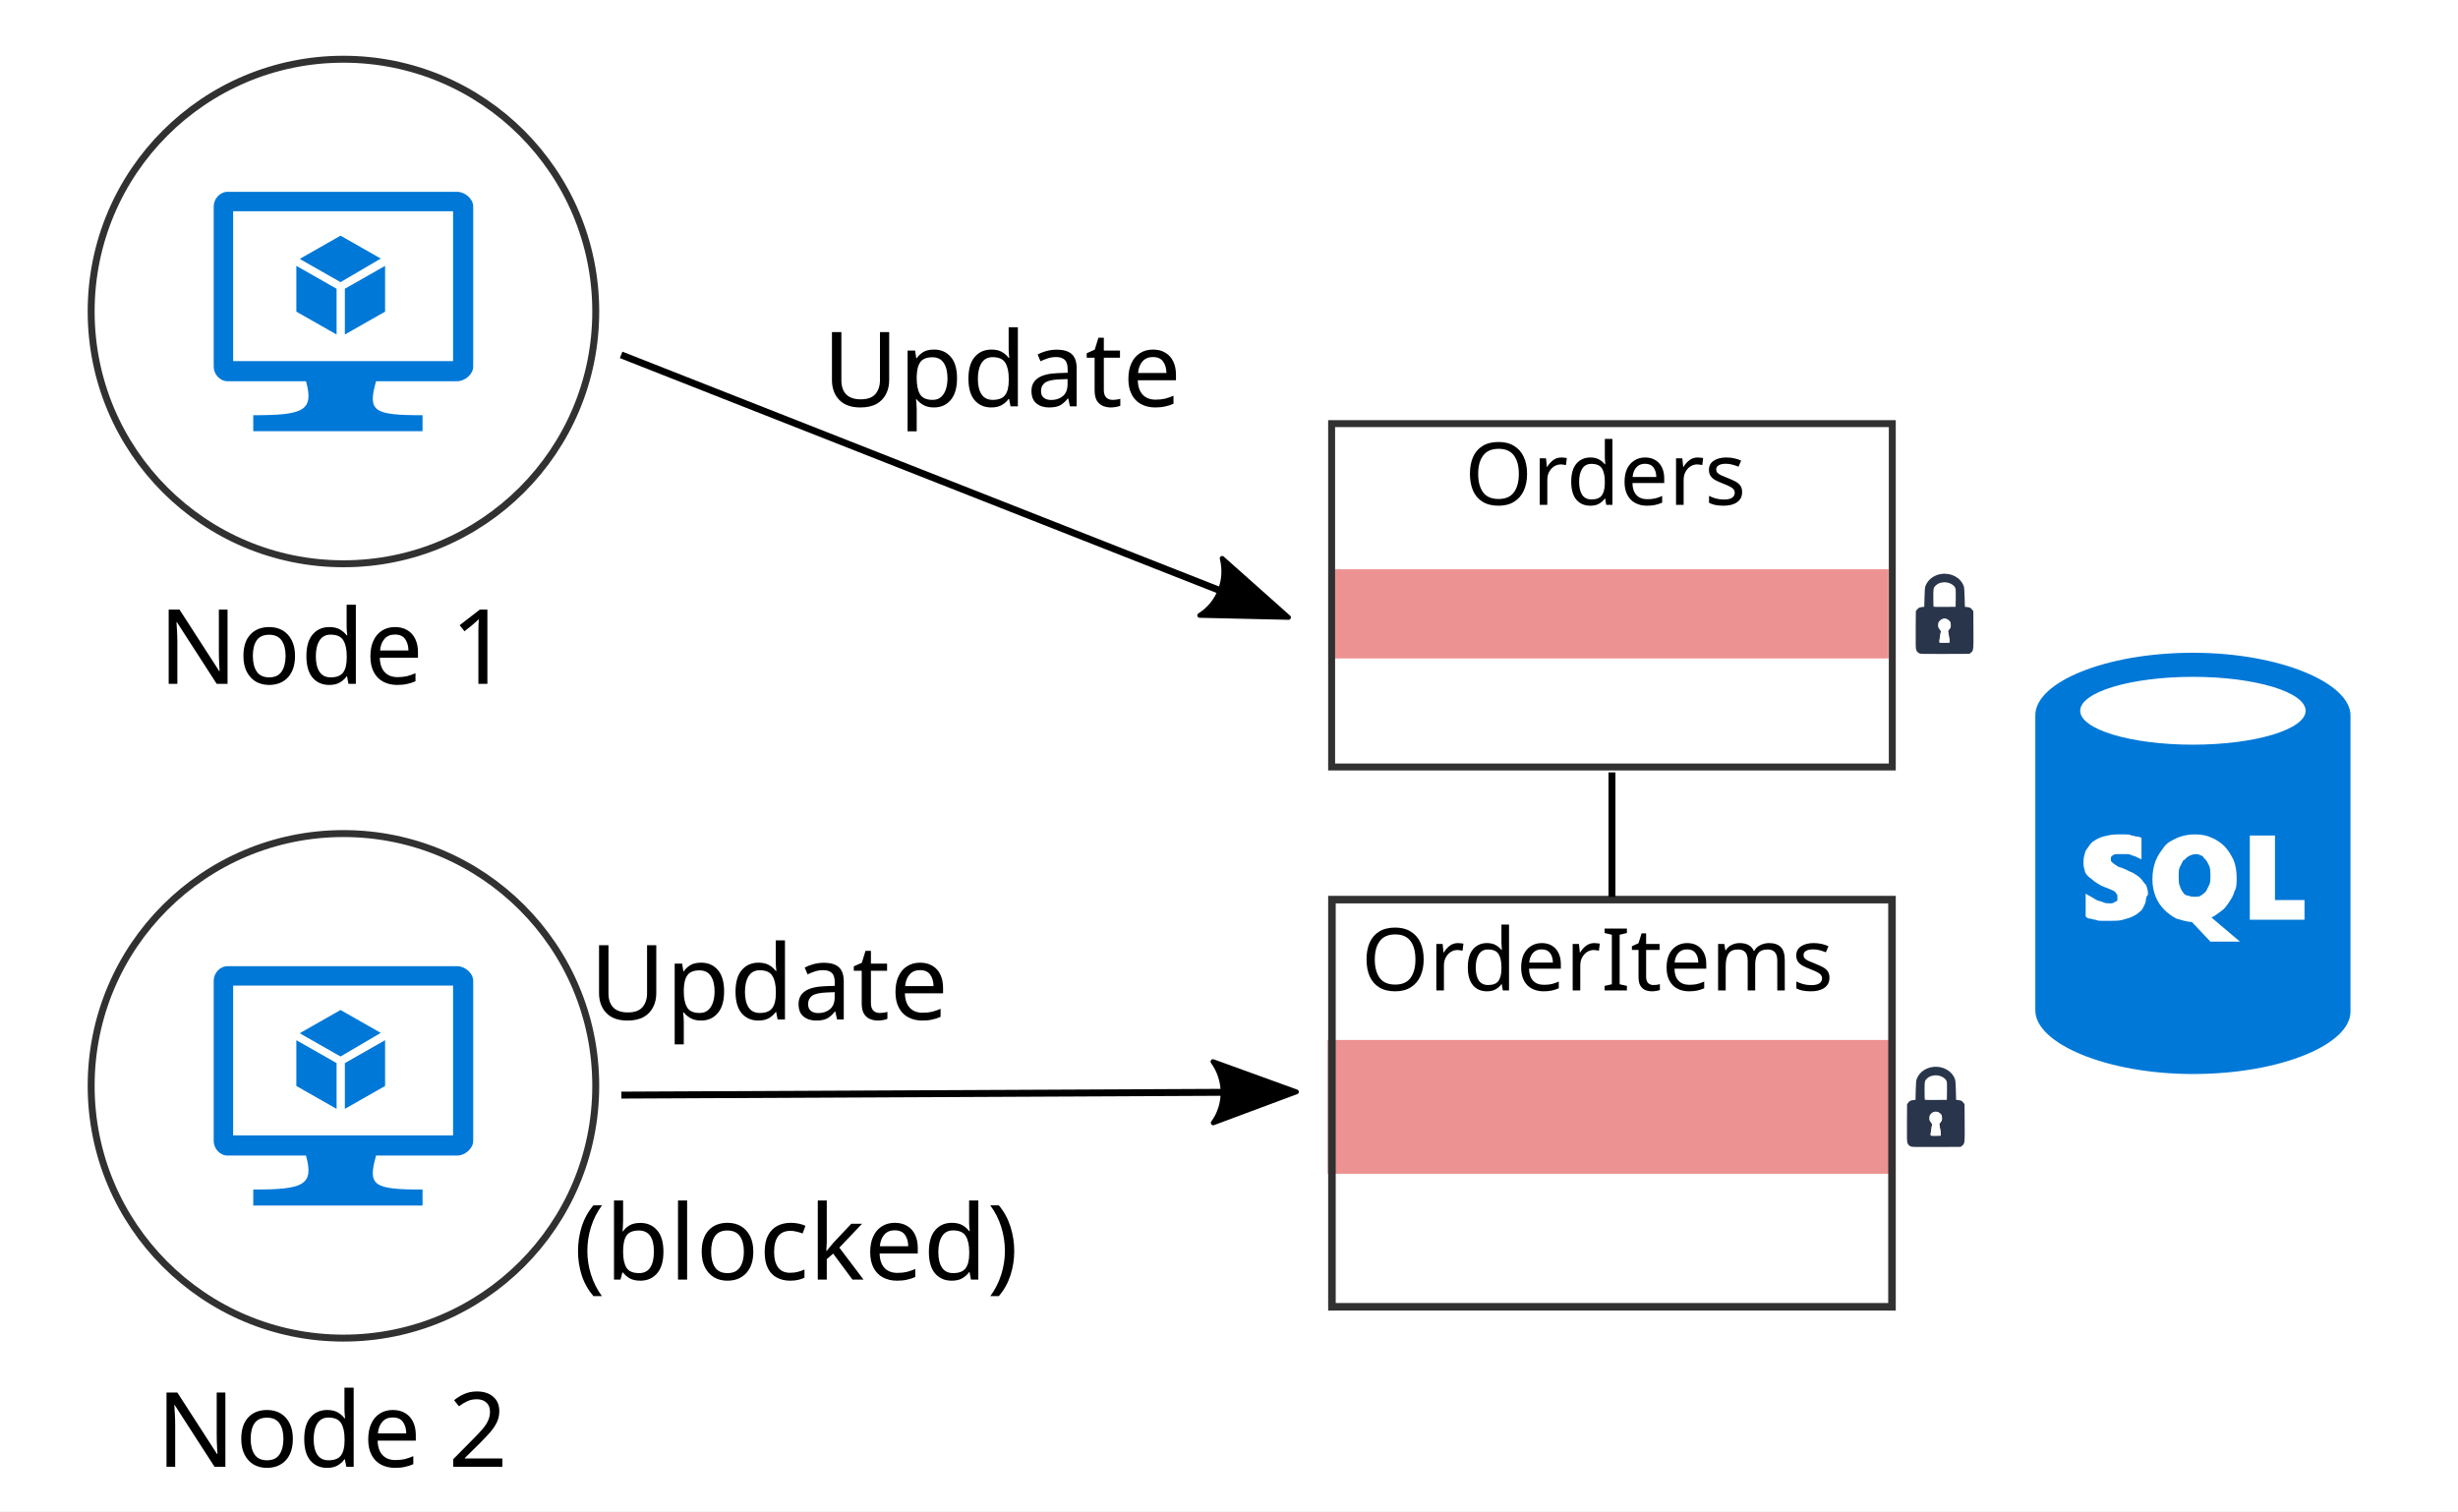
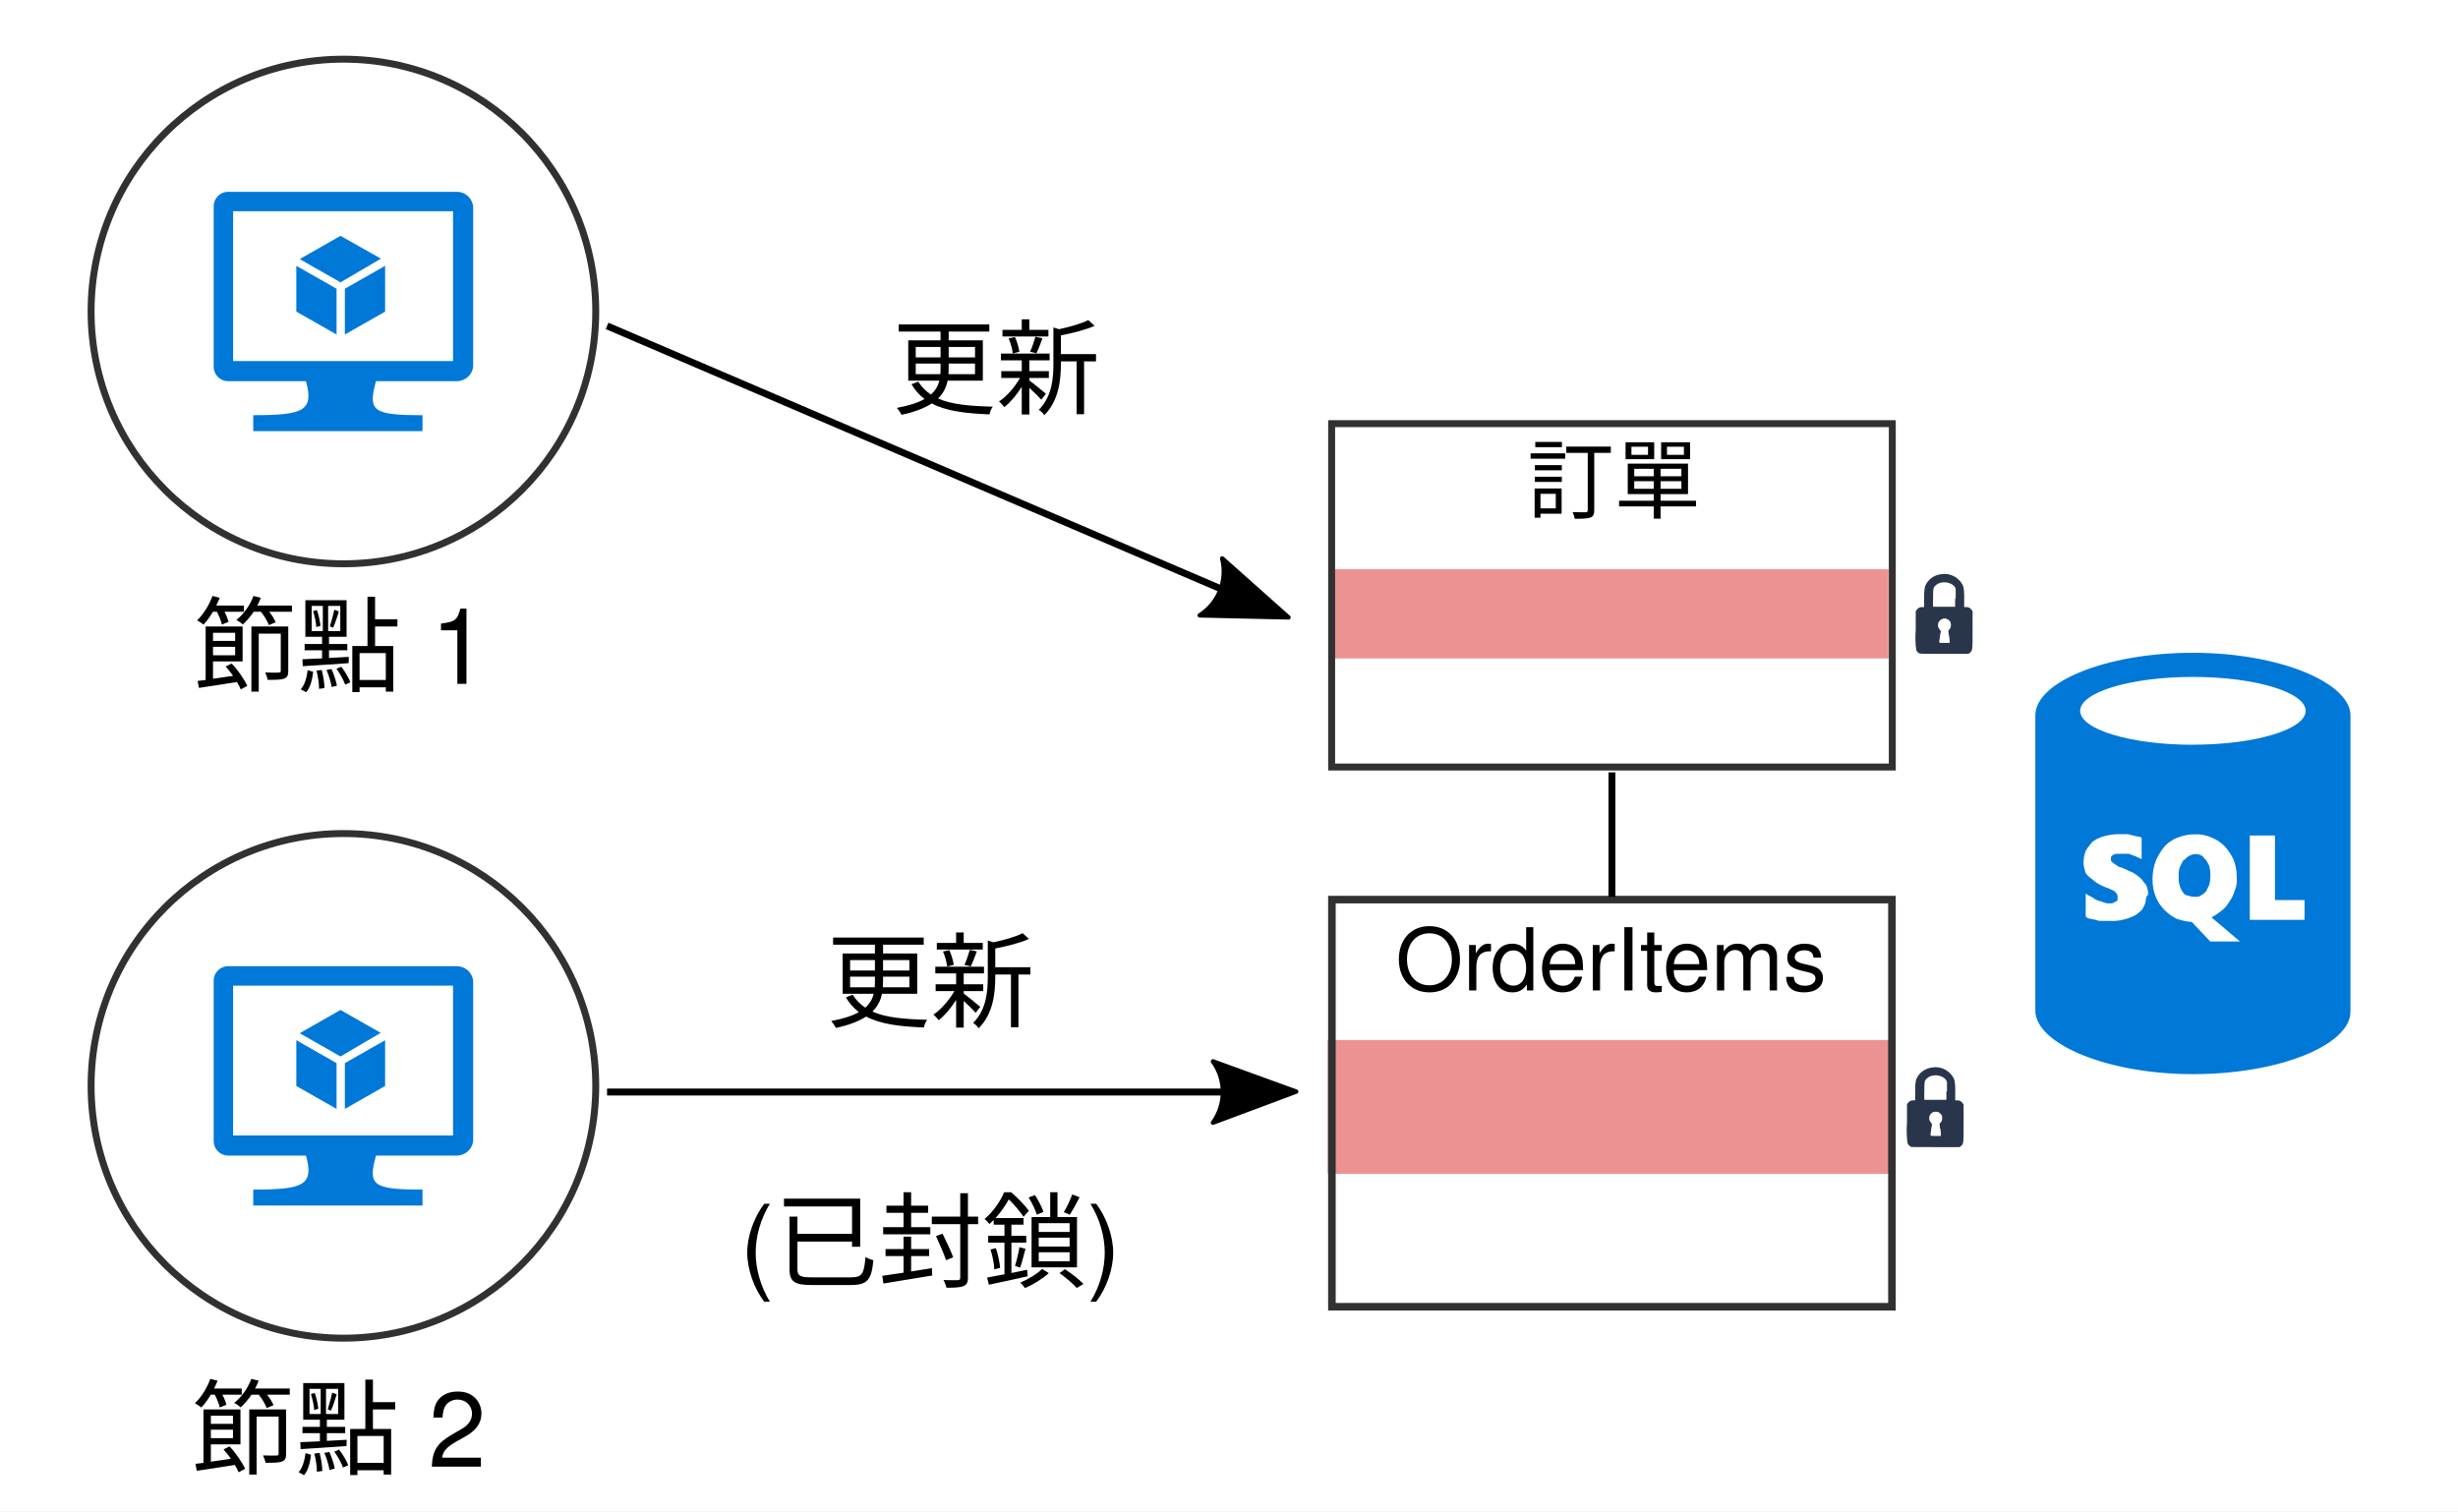
- <svg xmlns="http://www.w3.org/2000/svg" width="354.286" height="217.857" viewBox="0 0 354.286 217.857" id="svg2" version="1.1">
-   <defs id="defs4">
-     <marker style="overflow:visible" id="marker5687" refX="0" refY="0" orient="auto">
-       <path transform="matrix(-1.1,0,0,-1.1,-1.1,0)" d="M 8.719,4.034 -2.207,0.016 8.719,-4.002 c -1.745,2.372 -1.735,5.617 -6e-7,8.035 z" style="fill:#000000;fill-opacity:1;fill-rule:evenodd;stroke:#000000;stroke-width:0.625;stroke-linejoin:round;stroke-opacity:1" id="path5689" />
-     </marker>
-     <marker orient="auto" refY="0" refX="0" id="Arrow2Lend" style="overflow:visible">
-       <path id="path5424" style="fill:#000000;fill-opacity:1;fill-rule:evenodd;stroke:#000000;stroke-width:0.625;stroke-linejoin:round;stroke-opacity:1" d="M 8.719,4.034 -2.207,0.016 8.719,-4.002 c -1.745,2.372 -1.735,5.617 -6e-7,8.035 z" transform="matrix(-1.1,0,0,-1.1,-1.1,0)" />
-     </marker>
+ <svg xmlns="http://www.w3.org/2000/svg" viewBox="0 0 354.29 217.86">
+   <defs>
+     <style>.cls-1{fill:#fff;}.cls-2{fill:#0078d7;}.cls-3{fill:#ed9292;}.cls-19,.cls-4,.cls-6,.cls-8,.cls-9{fill:none;}.cls-5{fill:#29354a;}.cls-6,.cls-8{stroke:#313131;}.cls-19,.cls-7,.cls-9{stroke:#000;}.cls-7{stroke-linejoin:round;stroke-width:0.63px;}.cls-8{stroke-width:1.09px;}.cls-10,.cls-11,.cls-12,.cls-13,.cls-15{isolation:isolate;}.cls-11,.cls-15{font-size:15px;}.cls-11,.cls-12,.cls-16{font-family:MicrosoftJhengHeiUIRegular, Microsoft JhengHei UI;}.cls-12,.cls-13{font-size:12.5px;}.cls-13,.cls-15,.cls-18{font-family:Helvetica-Light, Helvetica;}.cls-14{letter-spacing:-0.02em;}.cls-17{letter-spacing:0em;}.cls-19{stroke-miterlimit:10;}</style>
  </defs>
-   <g id="layer1" transform="translate(-41.85462,-629.4092)" style="display:inline">
-     <g transform="matrix(1.57723,0,0,1.57723,126.271,652.1066)" id="Layer_1-6">
-       <g id="Azure" />
-       <g id="BizTalk_Services" transform="translate(37.3575,-2500.2)" />
-       <g id="Key_Vault" />
-       <g id="Mobile_Engagement" />
-       <g id="Office_subscription">
-         <g id="Office_subscription_1_" />
-       </g>
+   <g id="Shapes">
+     <g id="layer1">
+       <rect id="rect8170" class="cls-1" width="354.29" height="217.86" />
    </g>
-     <g transform="matrix(1.57723,0,0,1.57723,126.271,652.1066)" id="Layer_57" />
-     <rect style="fill:#ffffff;fill-opacity:1;stroke:none;stroke-width:0.3;stroke-miterlimit:4;stroke-dasharray:none;stroke-opacity:1" id="rect8170" width="354.286" height="217.857" x="41.855" y="629.409" />
-   </g>
-   <g id="layer2" transform="translate(-41.85462,-57.04709)" style="display:inline">
-     <g transform="translate(-25.70657,19.31386)" id="Layer_1" />
-     <g id="g5197" transform="translate(-27.72688,131.4408)" />
-     <g id="g8060" transform="translate(5.4954,-7.323553)">
-       <g id="paths" transform="matrix(1.57723,0,0,1.57723,230.9889,98.69099)">
-         <g id="Access_control" />
-         <g id="Azure_active_directory" />
-         <g id="API_Management" />
-         <g id="Azure_automation" />
-         <g id="Azure_SQL_database" />
-         <g id="Azure_subscription" />
-         <g id="Backup_service" />
-         <g id="Bitbucket_code_source" />
-         <g id="Azure_cache" />
-         <g id="Content_delivery_network__x28_CDN_x29_" />
-         <g id="Cloud_service" />
-         <g id="CodePlex" />
-         <g id="Dropbox_code_source" />
-         <g id="Express_route" />
-         <g id="Git_repository" />
-         <g id="GitHub_code" />
-         <g id="HD_Insight" />
-         <g id="Health_monitoring" />
-         <g id="Healthy" />
-         <g id="BizTalk_hybrid_connection" />
-         <g id="Hybrid_connection_manager_for_BizTalk_hybrid_connection" />
-         <g id="Hyper-V_recovery_manager" />
-         <g id="Machine_learning" />
-         <g id="Media_services" />
-         <g id="Microsoft_account" />
-         <g id="Mobile_services" />
-         <g id="Multi-factor_authentication" />
-         <g id="MySQL_database" />
-         <g id="Notification_hub" />
-         <g id="Notification_topic" />
-         <g id="Cloud_Office_365" />
-         <g id="Office_365" />
-         <g id="OS_image" />
-         <g id="Remote_app" />
-         <g id="Task_scheduler" />
-         <g id="Azure_SDK" />
-         <g id="Service_bus" />
-         <g id="Service_bus_queue" />
-         <g id="Service_bus_relay" />
-         <g id="Service_bus_topic" />
-         <g id="Service_endpoint" />
-         <g id="Custom_create" />
-         <g id="SQL_data_sync" />
-         <g id="g55">
-           <path id="path57" d="m 78.3,57 c -0.1,-0.2 -0.3,-0.3 -0.4,-0.5 -0.2,-0.1 -0.4,-0.2 -0.6,-0.2 -0.3,0 -0.5,0.1 -0.7,0.2 -0.2,0.1 -0.3,0.3 -0.5,0.4 -0.1,0.2 -0.2,0.4 -0.3,0.6 -0.1,0.2 -0.1,0.5 -0.1,0.8 0,0.4 0,0.7 0.1,0.9 0.1,0.3 0.2,0.5 0.3,0.6 0.1,0.2 0.3,0.3 0.5,0.3 0.2,0.1 0.4,0.1 0.6,0.1 0.2,0 0.4,0 0.5,-0.1 0.2,-0.1 0.3,-0.2 0.5,-0.4 0.1,-0.2 0.2,-0.4 0.3,-0.6 0.1,-0.2 0.1,-0.5 0.1,-0.9 0,-0.3 0,-0.5 -0.1,-0.8 0,0 -0.1,-0.2 -0.2,-0.4 z" style="fill:#0078d7" />
-           <path id="path59" d="m 77,37.9 c -8,0 -14.4,2.7 -14.4,5.7 l 0,27 c 0,3 6.5,5.8 14.4,5.8 8,0 14.4,-2.7 14.4,-5.7 l 0,-27 C 91.5,40.7 85,37.9 77,37.9 Z m -4.3,22.6 c 0,0.2 -0.1,0.4 -0.2,0.6 -0.1,0.2 -0.2,0.4 -0.4,0.5 -0.2,0.2 -0.4,0.3 -0.6,0.4 -0.2,0.1 -0.5,0.2 -0.9,0.3 -0.3,0.1 -0.7,0.1 -1.2,0.1 -0.2,0 -0.5,0 -0.7,0 -0.2,0 -0.4,0 -0.6,-0.1 -0.2,0 -0.4,-0.1 -0.5,-0.1 -0.2,0 -0.3,-0.1 -0.4,-0.2 l 0,-2.1 c 0.1,0.1 0.3,0.2 0.5,0.3 0.2,0.1 0.3,0.2 0.5,0.3 0.2,0.1 0.4,0.1 0.6,0.2 0.2,0.1 0.4,0.1 0.6,0.1 0.2,0 0.3,0 0.4,-0.1 0.1,0 0.2,-0.1 0.2,-0.1 0.1,0 0.1,-0.1 0.1,-0.2 0,-0.1 0,-0.1 0,-0.2 0,-0.1 0,-0.2 -0.1,-0.3 C 69.9,59.8 69.9,59.7 69.8,59.7 69.7,59.6 69.6,59.6 69.4,59.5 69.2,59.4 69.1,59.4 68.9,59.3 68.6,59.2 68.3,59 68,58.8 67.8,58.6 67.6,58.5 67.4,58.3 67.2,58.1 67.1,57.9 67.1,57.7 67,57.5 67,57.2 67,57 c 0,-0.4 0.1,-0.7 0.2,-1 0.2,-0.3 0.4,-0.6 0.6,-0.8 0.3,-0.2 0.6,-0.4 1,-0.5 0.4,-0.1 0.8,-0.2 1.3,-0.2 0.3,0 0.5,0 0.7,0 0.2,0 0.4,0 0.6,0.1 0.2,0 0.3,0.1 0.5,0.1 0.2,0 0.3,0.1 0.4,0.1 l 0,2 c -0.1,-0.1 -0.2,-0.1 -0.4,-0.2 -0.1,-0.1 -0.3,-0.1 -0.5,-0.2 -0.2,-0.1 -0.3,-0.1 -0.5,-0.1 -0.2,0 -0.4,0 -0.6,0 -0.3,0 -0.5,0 -0.6,0.1 -0.2,0.1 -0.2,0.2 -0.2,0.4 0,0.1 0,0.2 0.1,0.2 0,0.1 0.1,0.1 0.2,0.2 0.1,0.1 0.2,0.1 0.3,0.2 0.1,0.1 0.3,0.1 0.5,0.2 0.3,0.1 0.6,0.3 0.9,0.4 0.3,0.2 0.5,0.3 0.7,0.5 0.2,0.2 0.3,0.4 0.5,0.6 0.1,0.2 0.2,0.5 0.2,0.9 -0.1,0.1 -0.2,0.3 -0.2,0.5 z m 5.9,3.8 -1.7,-1.8 c -0.5,0 -1,-0.2 -1.4,-0.3 -0.4,-0.2 -0.8,-0.5 -1.1,-0.8 -0.3,-0.3 -0.6,-0.7 -0.8,-1.2 -0.2,-0.5 -0.3,-1 -0.3,-1.6 0,-0.6 0.1,-1.2 0.3,-1.7 0.2,-0.5 0.5,-0.9 0.8,-1.3 0.3,-0.4 0.8,-0.6 1.2,-0.8 0.5,-0.2 1,-0.3 1.6,-0.3 0.6,0 1.1,0.1 1.5,0.3 0.5,0.2 0.9,0.5 1.2,0.8 0.3,0.3 0.6,0.8 0.8,1.2 0.2,0.5 0.3,1 0.3,1.7 0,0.4 0,0.9 -0.2,1.2 -0.1,0.4 -0.3,0.7 -0.5,1 -0.2,0.3 -0.4,0.6 -0.7,0.8 -0.3,0.2 -0.5,0.4 -0.9,0.6 l 2.6,2.2 -2.7,0 z m 8.6,-2 -5,0 0,-7.7 2.3,0 0,5.9 2.7,0 0,1.8 z M 77,46.3 c -5.7,0 -10.3,-1.4 -10.3,-3.1 0,-1.7 4.6,-3.1 10.3,-3.1 5.7,0 10.3,1.4 10.3,3.1 0,1.7 -4.6,3.1 -10.3,3.1 z" style="fill:#0078d7" />
-         </g>
-       </g>
-       <rect transform="translate(-9.9743616e-8,3.5571528e-6)" y="146.429" x="227.962" height="12.857" width="80.61" id="rect6243" style="fill:#ed9292;fill-opacity:1;stroke:none;stroke-opacity:1" />
-       <rect style="fill:#ed9292;fill-opacity:1;stroke:none;stroke-opacity:1" id="rect6245" width="81.339" height="19.286" x="227.714" y="786.648" transform="translate(-9.9743616e-8,-572.3622)" />
-       <g style="fill:none" id="g7468">
-         <path id="path7472" d="m 309.871,154.226 0,-12.873 12.873,0 12.873,0 0,12.873 0,12.873 -12.873,0 -12.873,0 0,-12.873 z" style="fill:none" />
-         <path id="path7470" d="m 314.827,166.898 c -0.587,-0.308 -0.809,-0.553 -1.03,-1.134 -0.175,-0.46 -0.197,-1.323 -0.166,-6.463 l 0.037,-5.932 0.359,-0.471 c 0.458,-0.6 0.754,-0.754 1.633,-0.848 l 0.711,-0.076 0.077,-3.025 c 0.056,-2.208 0.129,-3.17 0.271,-3.561 0.757,-2.093 2.686,-3.582 5.095,-3.933 3.201,-0.467 6.225,1.183 7.21,3.933 0.138,0.387 0.214,1.377 0.271,3.561 l 0.079,3.025 0.711,0.076 c 0.879,0.095 1.175,0.248 1.633,0.848 l 0.359,0.471 0.037,5.932 c 0.042,6.655 0.035,6.712 -0.843,7.382 l -0.461,0.352 -7.798,0.033 c -6.891,0.029 -7.843,0.009 -8.184,-0.17 z m 9.65,-3.983 c -0.003,-0.283 -0.114,-1.128 -0.248,-1.878 l -0.243,-1.363 0.441,-0.549 c 0.389,-0.484 0.441,-0.637 0.441,-1.298 0,-0.559 -0.069,-0.842 -0.269,-1.113 -0.937,-1.264 -2.516,-1.264 -3.452,0 -0.201,0.271 -0.269,0.554 -0.269,1.113 0,0.653 0.054,0.817 0.418,1.27 0.23,0.286 0.418,0.616 0.418,0.732 0,0.116 -0.125,0.895 -0.278,1.729 -0.153,0.834 -0.241,1.613 -0.196,1.731 0.071,0.186 0.288,0.209 1.661,0.177 l 1.579,-0.036 -0.005,-0.515 z m 1.974,-13.581 c 0.021,-1.451 0.003,-2.828 -0.038,-3.06 -0.251,-1.385 -2.481,-2.46 -4.342,-2.093 -0.963,0.189 -1.436,0.414 -2.008,0.952 -0.774,0.728 -0.794,0.826 -0.794,3.916 0,1.549 0.04,2.857 0.088,2.905 0.048,0.048 1.656,0.072 3.572,0.054 l 3.484,-0.034 0.038,-2.639 z" style="fill:none" />
-       </g>
-       <g transform="translate(-7.213203,-0.01663144)" id="g7515">
-         <g id="g7474" transform="matrix(0.4500349,0,0,0.4500349,177.3055,82.50178)" style="fill:#29354a;fill-opacity:1;stroke:none;stroke-width:0.3;stroke-miterlimit:4;stroke-dasharray:none;stroke-opacity:1">
-           <path id="path7476" style="fill:#29354a;fill-opacity:1;stroke:none;stroke-width:0.3;stroke-miterlimit:4;stroke-dasharray:none;stroke-opacity:1" d="m 317.595,169.041 c -0.587,-0.308 -0.809,-0.553 -1.03,-1.134 -0.175,-0.46 -0.197,-1.323 -0.166,-6.463 l 0.037,-5.932 0.359,-0.471 c 0.458,-0.6 0.754,-0.754 1.633,-0.848 l 0.711,-0.076 0.077,-3.025 c 0.056,-2.208 0.129,-3.17 0.271,-3.561 0.757,-2.093 2.686,-3.582 5.095,-3.933 3.201,-0.467 6.225,1.183 7.21,3.933 0.138,0.387 0.214,1.377 0.271,3.561 l 0.079,3.025 0.711,0.076 c 0.879,0.095 1.175,0.248 1.633,0.848 l 0.359,0.471 0.037,5.932 c 0.042,6.655 0.035,6.712 -0.843,7.382 l -0.461,0.352 -7.798,0.033 c -6.891,0.029 -7.843,0.009 -8.184,-0.17 z m 9.65,-3.983 c -0.003,-0.283 -0.114,-1.128 -0.248,-1.878 l -0.243,-1.363 0.441,-0.549 c 0.389,-0.484 0.441,-0.637 0.441,-1.298 0,-0.559 -0.069,-0.842 -0.269,-1.113 -0.937,-1.264 -2.516,-1.264 -3.452,0 -0.201,0.271 -0.269,0.554 -0.269,1.113 0,0.653 0.054,0.817 0.418,1.27 0.23,0.286 0.418,0.616 0.418,0.732 0,0.116 -0.125,0.895 -0.278,1.729 -0.153,0.834 -0.241,1.613 -0.196,1.731 0.071,0.186 0.288,0.209 1.661,0.177 l 1.579,-0.036 -0.005,-0.515 z m 1.974,-13.581 c 0.021,-1.451 0.003,-2.828 -0.038,-3.06 -0.251,-1.385 -2.481,-2.46 -4.342,-2.093 -0.963,0.189 -1.436,0.414 -2.008,0.952 -0.774,0.728 -0.794,0.826 -0.794,3.916 0,1.549 0.04,2.857 0.088,2.905 0.048,0.048 1.656,0.072 3.572,0.054 l 3.484,-0.034 0.038,-2.639 z" />
-         </g>
-         <path style="fill:#ffffff;fill-opacity:1;stroke:none;stroke-width:0.3;stroke-miterlimit:4;stroke-dasharray:none;stroke-opacity:1" d="m 323.84,153.572 c -0.283,0 -0.567,0.141 -0.777,0.426 -0.09,0.122 -0.121,0.25 -0.121,0.502 0,0.294 0.024,0.366 0.188,0.57 0.104,0.129 0.189,0.278 0.189,0.33 0,0.052 -0.056,0.402 -0.125,0.777 -0.069,0.376 -0.108,0.726 -0.088,0.779 0.032,0.084 0.13,0.094 0.748,0.08 l 0.709,-0.016 -0.002,-0.232 c -9.9e-4,-0.127 -0.051,-0.508 -0.111,-0.846 l -0.109,-0.613 0.199,-0.246 c 0.175,-0.218 0.197,-0.286 0.197,-0.584 0,-0.252 -0.031,-0.38 -0.121,-0.502 -0.211,-0.284 -0.492,-0.426 -0.775,-0.426 z" id="path7476-2" />
-       </g>
-       <g id="g7520" transform="translate(-8.475894,71.05481)">
-         <g style="fill:#29354a;fill-opacity:1;stroke:none;stroke-width:0.3;stroke-miterlimit:4;stroke-dasharray:none;stroke-opacity:1" transform="matrix(0.4500349,0,0,0.4500349,177.3055,82.50178)" id="g7522">
-           <path d="m 317.595,169.041 c -0.587,-0.308 -0.809,-0.553 -1.03,-1.134 -0.175,-0.46 -0.197,-1.323 -0.166,-6.463 l 0.037,-5.932 0.359,-0.471 c 0.458,-0.6 0.754,-0.754 1.633,-0.848 l 0.711,-0.076 0.077,-3.025 c 0.056,-2.208 0.129,-3.17 0.271,-3.561 0.757,-2.093 2.686,-3.582 5.095,-3.933 3.201,-0.467 6.225,1.183 7.21,3.933 0.138,0.387 0.214,1.377 0.271,3.561 l 0.079,3.025 0.711,0.076 c 0.879,0.095 1.175,0.248 1.633,0.848 l 0.359,0.471 0.037,5.932 c 0.042,6.655 0.035,6.712 -0.843,7.382 l -0.461,0.352 -7.798,0.033 c -6.891,0.029 -7.843,0.009 -8.184,-0.17 z m 9.65,-3.983 c -0.003,-0.283 -0.114,-1.128 -0.248,-1.878 l -0.243,-1.363 0.441,-0.549 c 0.389,-0.484 0.441,-0.637 0.441,-1.298 0,-0.559 -0.069,-0.842 -0.269,-1.113 -0.937,-1.264 -2.516,-1.264 -3.452,0 -0.201,0.271 -0.269,0.554 -0.269,1.113 0,0.653 0.054,0.817 0.418,1.27 0.23,0.286 0.418,0.616 0.418,0.732 0,0.116 -0.125,0.895 -0.278,1.729 -0.153,0.834 -0.241,1.613 -0.196,1.731 0.071,0.186 0.288,0.209 1.661,0.177 l 1.579,-0.036 -0.005,-0.515 z m 1.974,-13.581 c 0.021,-1.451 0.003,-2.828 -0.038,-3.06 -0.251,-1.385 -2.481,-2.46 -4.342,-2.093 -0.963,0.189 -1.436,0.414 -2.008,0.952 -0.774,0.728 -0.794,0.826 -0.794,3.916 0,1.549 0.04,2.857 0.088,2.905 0.048,0.048 1.656,0.072 3.572,0.054 l 3.484,-0.034 0.038,-2.639 z" style="fill:#29354a;fill-opacity:1;stroke:none;stroke-width:0.3;stroke-miterlimit:4;stroke-dasharray:none;stroke-opacity:1" id="path7524" />
-         </g>
-         <path id="path7526" d="m 323.84,153.572 c -0.283,0 -0.567,0.141 -0.777,0.426 -0.09,0.122 -0.121,0.25 -0.121,0.502 0,0.294 0.024,0.366 0.188,0.57 0.104,0.129 0.189,0.278 0.189,0.33 0,0.052 -0.056,0.402 -0.125,0.777 -0.069,0.376 -0.108,0.726 -0.088,0.779 0.032,0.084 0.13,0.094 0.748,0.08 l 0.709,-0.016 -0.002,-0.232 c -9.9e-4,-0.127 -0.051,-0.508 -0.111,-0.846 l -0.109,-0.613 0.199,-0.246 c 0.175,-0.218 0.197,-0.286 0.197,-0.584 0,-0.252 -0.031,-0.38 -0.121,-0.502 -0.211,-0.284 -0.492,-0.426 -0.775,-0.426 z" style="fill:#ffffff;fill-opacity:1;stroke:none;stroke-width:0.3;stroke-miterlimit:4;stroke-dasharray:none;stroke-opacity:1" />
-       </g>
-       <g id="g5342">
-         <circle transform="translate(0,-572.3622)" style="fill:none;stroke:#313131;stroke-opacity:1" id="path5124" cx="85.863" cy="681.636" r="36.365" />
-         <g transform="translate(-28.73703,20.32401)" id="Ibiza_Symbols">
-           <g id="g6">
-             <path style="fill:#0078d7" d="m 131,71.7 -33.1,0 c -1.1,0 -2,1 -2,2.1 l 0,23.1 c 0,1.1 0.9,2.1 2,2.1 l 11.3,0 c 1.2,4.3 -0.4,4.9 -7.6,4.9 l 0,2.3 9.1,0 6.7,0 8.6,0 0,-2.3 c -7.2,0 -7.9,-0.6 -6.7,-4.9 l 11.7,0 c 1.1,0 2.3,-1 2.3,-2.1 l 0,-23.1 c 0,-1.1 -1.2,-2.1 -2.3,-2.1 z m -0.6,2.8 0,21.6 -31.7,0 0,-21.6 31.7,0 0,0 z" id="path8" />
-             <g id="group975-1984_1_" transform="translate(1176.51,-2762.63)">
-               <g id="shape976-1985_2_" transform="translate(0.8685,-17.652)">
-                 <path style="fill:#0078d7" d="m -1057.4,2861.6 -5.8,-3.3 -5.8,3.3 0,0.1 5.8,3.3 5.8,-3.4 0,0 z" id="path16" />
-               </g>
-               <g id="shape977-1987_1_" transform="translate(15.8925,0)">
-                 <path style="fill:#0078d7" d="m -1077.6,2848.3 0,6.6 5.8,-3.3 0,-6.6 -5.8,3.3 z" id="path21" />
-               </g>
-               <g id="shape978-1989_1_">
-                 <path style="fill:#0078d7" d="m -1062.9,2848.3 -5.8,-3.3 0,6.6 5.8,3.3 0,-6.6 z" id="path26" />
-               </g>
-             </g>
+     <g id="layer2">
+       <g id="g8060">
+         <g id="paths">
+           <g id="g55">
+             <path id="path57" class="cls-2" d="M318.13,124.22c-.16-.32-.47-.47-.63-.79a2.24,2.24,0,0,0-.95-.32,2.28,2.28,0,0,0-1.1.32c-.32.16-.47.47-.79.63l-.47.95a3.07,3.07,0,0,0-.16,1.26,3.5,3.5,0,0,0,.16,1.42,2.57,2.57,0,0,0,.47.95.87.87,0,0,0,.79.47,2,2,0,0,0,.95.16,1.18,1.18,0,0,0,.79-.16,2.77,2.77,0,0,0,.79-.63l.47-.95a5.76,5.76,0,0,0,0-2.68l-.32-.63Z" />
+             <path id="path59" class="cls-2" d="M316.08,94.1c-12.62,0-22.71,4.26-22.71,9v42.59c0,4.73,10.25,9.15,22.71,9.15,12.62,0,22.71-4.26,22.71-9V103.25C338.95,98.51,328.69,94.1,316.08,94.1Zm-6.78,35.65a2.24,2.24,0,0,1-.32.95,1.57,1.57,0,0,1-.63.79,3.3,3.3,0,0,1-.95.63,7.33,7.33,0,0,1-1.42.47,6.5,6.5,0,0,1-1.89.16H303a2,2,0,0,1-.95-.16,6.83,6.83,0,0,1-.79-.16.82.82,0,0,1-.63-.32V128.8a3.45,3.45,0,0,0,.79.47c.32.16.47.32.79.47s.63.16.95.32a2,2,0,0,0,.95.16c.32,0,.47,0,.63-.16a.55.55,0,0,0,.32-.16c.16,0,.16-.16.16-.32v-.32a.58.58,0,0,0-.16-.47c-.16-.16-.16-.32-.32-.32-.16-.16-.32-.16-.63-.32s-.47-.16-.79-.32a6.39,6.39,0,0,1-1.42-.79c-.32-.32-.63-.47-.95-.79a1.36,1.36,0,0,1-.47-.95,2.68,2.68,0,0,1-.16-1.1,4.67,4.67,0,0,1,.32-1.58,8.75,8.75,0,0,1,.95-1.26,4.93,4.93,0,0,1,1.58-.79,8,8,0,0,1,2.05-.32h1.1a2,2,0,0,1,.95.16c.32,0,.47.16.79.16s.47.16.63.16v3.15c-.16-.16-.32-.16-.63-.32-.16-.16-.47-.16-.79-.32a1.42,1.42,0,0,0-.79-.16h-.95c-.47,0-.79,0-.95.16-.32.16-.32.32-.32.63,0,.16,0,.32.16.32,0,.16.16.16.32.32s.32.16.47.32.47.16.79.32c.47.16.95.47,1.42.63a6.68,6.68,0,0,1,1.1.79c.32.32.47.63.79.95a3.15,3.15,0,0,1,.32,1.42A1.2,1.2,0,0,0,309.29,129.74Zm9.31,6-2.68-2.84a9.1,9.1,0,0,1-2.21-.47,7,7,0,0,1-1.73-1.26,5.67,5.67,0,0,1-1.26-1.89,6.54,6.54,0,0,1-.47-2.52,7.37,7.37,0,0,1,.47-2.68A8.94,8.94,0,0,1,312,122a5,5,0,0,1,1.89-1.26,6.54,6.54,0,0,1,2.52-.47,5.27,5.27,0,0,1,2.37.47,5.67,5.67,0,0,1,1.89,1.26,7.93,7.93,0,0,1,1.26,1.89,6.8,6.8,0,0,1,.47,2.68,3.7,3.7,0,0,1-.32,1.89,4.93,4.93,0,0,1-.79,1.58,4.25,4.25,0,0,1-1.1,1.26,11.07,11.07,0,0,1-1.42.95l4.1,3.47H318.6Zm13.56-3.15h-7.89V120.44h3.63v9.31h4.26Zm-16.09-25.24c-9,0-16.25-2.21-16.25-4.89s7.26-4.89,16.25-4.89,16.25,2.21,16.25,4.89S325.07,107.35,316.08,107.35Z" />
          </g>
        </g>
-       </g>
-       <g id="g5377">
-         <g id="g5360">
-           <circle r="36.365" cy="793.258" cx="85.863" id="path5124-6" style="fill:none;stroke:#313131;stroke-opacity:1" transform="translate(0,-572.3622)" />
-           <g transform="translate(-28.73703,131.9459)" id="g5199">
-             <g id="g5201">
-               <path style="fill:#0078d7" d="m 131,71.7 -33.1,0 c -1.1,0 -2,1 -2,2.1 l 0,23.1 c 0,1.1 0.9,2.1 2,2.1 l 11.3,0 c 1.2,4.3 -0.4,4.9 -7.6,4.9 l 0,2.3 9.1,0 6.7,0 8.6,0 0,-2.3 c -7.2,0 -7.9,-0.6 -6.7,-4.9 l 11.7,0 c 1.1,0 2.3,-1 2.3,-2.1 l 0,-23.1 c 0,-1.1 -1.2,-2.1 -2.3,-2.1 z m -0.6,2.8 0,21.6 -31.7,0 0,-21.6 31.7,0 0,0 z" id="path5203" />
-               <g id="g5205" transform="translate(1176.51,-2762.63)">
-                 <g id="g5209" transform="translate(0.8685,-17.652)">
-                   <path style="fill:#0078d7" d="m -1057.4,2861.6 -5.8,-3.3 -5.8,3.3 0,0.1 5.8,3.3 5.8,-3.4 0,0 z" id="path5213" />
+         <rect id="rect6243" class="cls-3" x="191.6" y="82.06" width="80.61" height="12.86" />
+         <rect id="rect6245" class="cls-3" x="191.36" y="149.92" width="81.34" height="19.29" />
+         <g id="g7468">
+           <path id="path7472" class="cls-4" d="M273.51,89.86V77h25.75v25.75H273.51V89.86Z" />
+           <path id="path7470" class="cls-4" d="M278.47,102.53a1.81,1.81,0,0,1-1-1.13c-.18-.46-.2-1.32-.17-6.46l0-5.93.36-.47a1.87,1.87,0,0,1,1.63-.85l.71-.08.08-3a16.39,16.39,0,0,1,.27-3.56,6.23,6.23,0,0,1,5.09-3.93A6.51,6.51,0,0,1,292.66,81a16.85,16.85,0,0,1,.27,3.56l.08,3,.71.08a1.87,1.87,0,0,1,1.63.85l.36.47,0,5.93c0,6.66,0,6.71-.84,7.38l-.46.35-7.8,0c-6.89,0-7.84,0-8.18-.17Zm9.65-4a16.86,16.86,0,0,0-.25-1.88l-.24-1.36.44-.55a1.55,1.55,0,0,0,.44-1.3,1.68,1.68,0,0,0-.27-1.11,2,2,0,0,0-3.45,0,1.68,1.68,0,0,0-.27,1.11,1.53,1.53,0,0,0,.42,1.27,2,2,0,0,1,.42.73c0,.12-.12.89-.28,1.73a7.88,7.88,0,0,0-.2,1.73c.07.19.29.21,1.66.18l1.58,0v-.51Zm2-13.58c0-1.45,0-2.83,0-3.06-.25-1.38-2.48-2.46-4.34-2.09a3.49,3.49,0,0,0-2,1c-.77.73-.79.83-.79,3.92a25.55,25.55,0,0,0,.09,2.9s1.66.07,3.57.05l3.48,0,0-2.64Z" />
+         </g>
+         <g id="g7515">
+           <g id="g7474">
+             <path id="path7476" class="cls-5" d="M276.66,94.19a.81.81,0,0,1-.46-.51,13.6,13.6,0,0,1-.07-2.91l0-2.67.16-.21a.84.84,0,0,1,.73-.38l.32,0,0-1.36a7.38,7.38,0,0,1,.12-1.6,2.8,2.8,0,0,1,2.29-1.77,2.93,2.93,0,0,1,3.24,1.77,7.58,7.58,0,0,1,.12,1.6l0,1.36.32,0a.84.84,0,0,1,.73.38l.16.21,0,2.67c0,3,0,3-.38,3.32l-.21.16h-3.51c-3.1,0-3.53,0-3.68-.08ZM281,92.4a7.59,7.59,0,0,0-.11-.85l-.11-.61.2-.25a.7.7,0,0,0,.2-.58.75.75,0,0,0-.12-.5.92.92,0,0,0-1.55,0,.75.75,0,0,0-.12.5.69.69,0,0,0,.19.57.88.88,0,0,1,.19.33c0,.05-.06.4-.12.78a3.55,3.55,0,0,0-.09.78c0,.08.13.09.75.08l.71,0V92.4Zm.89-6.11c0-.65,0-1.27,0-1.38-.11-.62-1.12-1.11-2-.94a1.57,1.57,0,0,0-.9.43c-.35.33-.36.37-.36,1.76a11.5,11.5,0,0,0,0,1.31s.75,0,1.61,0l1.57,0,0-1.19Z" />
+           </g>
+           <path id="path7476-2" class="cls-1" d="M280.27,89.18a1,1,0,0,0-.78.43.76.76,0,0,0-.12.5.69.69,0,0,0,.19.57.89.89,0,0,1,.19.33c0,.05-.06.4-.12.78a3.54,3.54,0,0,0-.09.78c0,.08.13.09.75.08l.71,0V92.4a7.49,7.49,0,0,0-.11-.85l-.11-.61.2-.25a.7.7,0,0,0,.2-.58.76.76,0,0,0-.12-.5,1,1,0,0,0-.78-.43Z" />
+         </g>
+         <g id="g7520">
+           <g id="g7522">
+             <path id="path7524" class="cls-5" d="M275.4,165.26a.81.81,0,0,1-.46-.51,13.6,13.6,0,0,1-.07-2.91l0-2.67L275,159a.84.84,0,0,1,.73-.38l.32,0,0-1.36a7.38,7.38,0,0,1,.12-1.6,2.8,2.8,0,0,1,2.29-1.77,2.93,2.93,0,0,1,3.24,1.77,7.58,7.58,0,0,1,.12,1.6l0,1.36.32,0a.84.84,0,0,1,.73.38l.16.21,0,2.67c0,3,0,3-.38,3.32l-.21.16h-3.51c-3.1,0-3.53,0-3.68-.08Zm4.34-1.79a7.59,7.59,0,0,0-.11-.85l-.11-.61.2-.25a.7.7,0,0,0,.2-.58.75.75,0,0,0-.12-.5.92.92,0,0,0-1.55,0,.75.75,0,0,0-.12.5.69.69,0,0,0,.19.57.88.88,0,0,1,.19.33c0,.05-.06.4-.12.78a3.55,3.55,0,0,0-.09.78c0,.08.13.09.75.08l.71,0v-.23Zm.89-6.11c0-.65,0-1.27,0-1.38-.11-.62-1.12-1.11-2-.94a1.57,1.57,0,0,0-.9.43c-.35.33-.36.37-.36,1.76a11.5,11.5,0,0,0,0,1.31s.75,0,1.61,0l1.57,0,0-1.19Z" />
+           </g>
+           <path id="path7526" class="cls-1" d="M279,160.26a1,1,0,0,0-.78.43.76.76,0,0,0-.12.5.69.69,0,0,0,.19.57.89.89,0,0,1,.19.33c0,.05-.06.4-.12.78a3.54,3.54,0,0,0-.09.78c0,.08.13.09.75.08l.71,0v-.23a7.49,7.49,0,0,0-.11-.85l-.11-.61.2-.25a.7.7,0,0,0,.2-.58.76.76,0,0,0-.12-.5,1,1,0,0,0-.78-.43Z" />
+         </g>
+         <g id="g5342">
+           <circle id="path5124" class="cls-6" cx="49.5" cy="44.9" r="36.37" />
+           <g id="Ibiza_Symbols" data-name="Ibiza Symbols">
+             <g id="g6">
+               <path id="path8" class="cls-2" d="M65.9,27.65H32.8a2.09,2.09,0,0,0-2,2.1v23.1a2.09,2.09,0,0,0,2,2.1H44.1c1.2,4.3-.4,4.9-7.6,4.9v2.3H60.9v-2.3c-7.2,0-7.9-.6-6.7-4.9H65.9a2.37,2.37,0,0,0,2.3-2.1V29.75A2.37,2.37,0,0,0,65.9,27.65Zm-.6,2.8v21.6H33.6V30.45Z" />
+               <g id="group975-1984">
+                 <g id="shape976-1985">
+                   <path id="path16" class="cls-2" d="M54.88,37.27,49.08,34l-5.8,3.3v.1l5.8,3.3,5.8-3.4h0Z" />
                </g>
-                 <g id="g5215" transform="translate(15.8925,0)">
-                   <path style="fill:#0078d7" d="m -1077.6,2848.3 0,6.6 5.8,-3.3 0,-6.6 -5.8,3.3 z" id="path5219" />
+                 <g id="shape977-1987">
+                   <path id="path21" class="cls-2" d="M49.71,41.62v6.6l5.8-3.3v-6.6Z" />
                </g>
-                 <g id="g5221">
-                   <path style="fill:#0078d7" d="m -1062.9,2848.3 -5.8,-3.3 0,6.6 5.8,3.3 0,-6.6 z" id="path5225" />
+                 <g id="shape978-1989">
+                   <path id="path26" class="cls-2" d="M48.51,41.62l-5.8-3.3v6.6l5.8,3.3Z" />
                </g>
              </g>
            </g>
          </g>
        </g>
+         <g id="g5377">
+           <g id="g5360">
+             <circle id="path5124-6" class="cls-6" cx="49.5" cy="156.53" r="36.37" />
+             <g id="g5199">
+               <g id="g5201">
+                 <path id="path5203" class="cls-2" d="M65.9,139.28H32.8a2.09,2.09,0,0,0-2,2.1v23.1a2.09,2.09,0,0,0,2,2.1H44.1c1.2,4.3-.4,4.9-7.6,4.9v2.3H60.9v-2.3c-7.2,0-7.9-.6-6.7-4.9H65.9a2.37,2.37,0,0,0,2.3-2.1v-23.1A2.37,2.37,0,0,0,65.9,139.28Zm-.6,2.8v21.6H33.6v-21.6Z" />
+                 <g id="g5205">
+                   <g id="g5209">
+                     <path id="path5213" class="cls-2" d="M54.88,148.89l-5.8-3.3-5.8,3.3v.1l5.8,3.3,5.8-3.4h0Z" />
+                   </g>
+                   <g id="g5215">
+                     <path id="path5219" class="cls-2" d="M49.71,153.25v6.6l5.8-3.3v-6.6Z" />
+                   </g>
+                   <g id="g5221">
+                     <path id="path5225" class="cls-2" d="M48.51,153.25l-5.8-3.3v6.6l5.8,3.3Z" />
+                   </g>
+                 </g>
+               </g>
+             </g>
+           </g>
+         </g>
+         <path id="path5424" class="cls-7" d="M176.16,80.49,185.72,89l-12.8-.29A7.52,7.52,0,0,0,176.16,80.49Z" />
+         <path id="path5397" class="cls-7" d="M184.48,88.53" />
+         <path id="path5689" class="cls-7" d="M174.83,153l12,4.36-12,4.48A7.52,7.52,0,0,0,174.83,153Z" />
+         <path id="path5685" class="cls-7" d="M185.54,157.42" />
+         <rect id="rect6099" class="cls-6" x="191.94" y="61.07" width="80.81" height="49.5" />
+         <rect id="rect6105" class="cls-8" x="191.98" y="129.68" width="80.72" height="58.69" />
+         <path id="path7998" class="cls-9" d="M232.34,111.34v17.94" />
      </g>
-       <path id="path5397" d="m 125.885,115.527 94.954,37.376" style="fill:none;fill-rule:evenodd;stroke:#000000;stroke-width:1px;stroke-linecap:butt;stroke-linejoin:miter;stroke-opacity:1;marker-end:url(#Arrow2Lend)" />
-       <path style="fill:none;fill-rule:evenodd;stroke:#000000;stroke-width:1px;stroke-linecap:butt;stroke-linejoin:miter;stroke-opacity:1;marker-end:url(#marker5687)" d="m 125.921,222.232 95.975,-0.446" id="path5685" />
-       <text id="text5999" y="122.951" x="154.93" style="font-style:normal;font-weight:normal;font-size:15px;line-height:125%;font-family:sans-serif;letter-spacing:0px;word-spacing:0px;fill:#000000;fill-opacity:1;stroke:none;stroke-width:1px;stroke-linecap:butt;stroke-linejoin:miter;stroke-opacity:1" xml:space="preserve">
-         <tspan y="122.951" x="154.93" id="tspan6001">Update</tspan>
-       </text>
-       <rect y="125.436" x="228.294" height="49.497" width="80.812" id="rect6099" style="fill:none;stroke:#313131;stroke-opacity:1" />
-       <text id="text6101" y="137.143" x="247.466" style="font-style:normal;font-weight:normal;font-size:12.5px;line-height:125%;font-family:sans-serif;letter-spacing:0px;word-spacing:0px;fill:#000000;fill-opacity:1;stroke:none;stroke-width:1px;stroke-linecap:butt;stroke-linejoin:miter;stroke-opacity:1" xml:space="preserve">
-         <tspan y="137.143" x="247.466" id="tspan6103">Orders</tspan>
-       </text>
-       <rect style="fill:none;stroke:#313131;stroke-width:1.088;stroke-opacity:1" id="rect6105" width="80.724" height="58.695" x="228.339" y="194.052" />
-       <text id="text6107" y="207.143" x="232.562" style="font-style:normal;font-weight:normal;font-size:12.5px;line-height:125%;font-family:sans-serif;letter-spacing:0px;word-spacing:0px;fill:#000000;fill-opacity:1;stroke:none;stroke-width:1px;stroke-linecap:butt;stroke-linejoin:miter;stroke-opacity:1" xml:space="preserve">
-         <tspan y="207.143" x="232.562" id="tspan6109">OrderItems</tspan>
-       </text>
-       <text xml:space="preserve" style="font-style:normal;font-weight:normal;font-size:15px;line-height:125%;font-family:sans-serif;text-align:center;letter-spacing:0px;word-spacing:0px;text-anchor:middle;fill:#000000;fill-opacity:1;stroke:none;stroke-width:1px;stroke-linecap:butt;stroke-linejoin:miter;stroke-opacity:1" x="164.762" y="211.328" id="text7990">
-         <tspan id="tspan7992" x="164.762" y="211.328">Update</tspan>
-         <tspan id="tspan7994" x="164.762" y="230.078" />
-         <tspan id="tspan7996" x="164.762" y="248.828">(blocked)</tspan>
-       </text>
-       <path id="path7998" d="m 268.701,175.714 0,17.944" style="fill:none;fill-rule:evenodd;stroke:#000000;stroke-width:1px;stroke-linecap:butt;stroke-linejoin:miter;stroke-opacity:1" />
-       <text xml:space="preserve" style="font-style:normal;font-weight:normal;font-size:15px;line-height:125%;font-family:sans-serif;letter-spacing:0px;word-spacing:0px;fill:#000000;fill-opacity:1;stroke:none;stroke-width:1px;stroke-linecap:butt;stroke-linejoin:miter;stroke-opacity:1" x="59.217" y="162.951" id="text8292">
-         <tspan id="tspan8294" x="59.217" y="162.951">Node 1</tspan>
-       </text>
-       <text id="text8296" y="275.808" x="58.906" style="font-style:normal;font-weight:normal;font-size:15px;line-height:125%;font-family:sans-serif;letter-spacing:0px;word-spacing:0px;fill:#000000;fill-opacity:1;stroke:none;stroke-width:1px;stroke-linecap:butt;stroke-linejoin:miter;stroke-opacity:1" xml:space="preserve">
-         <tspan y="275.808" x="58.906" id="tspan8298">Node 2</tspan>
+     </g>
+   </g>
+   <g id="txt">
+     <g id="text5999" class="cls-10">
+       <text class="cls-11" transform="translate(128.57 58.58)">更新</text>
+     </g>
+     <g id="text6101" class="cls-10">
+       <text class="cls-12" transform="translate(220.15 73.77)">訂單</text>
+     </g>
+     <g id="text6107" class="cls-10">
+       <text class="cls-13" transform="translate(201.16 142.77)">O<tspan class="cls-14" x="9.73" y="0">r</tspan>
+         <tspan x="13.66" y="0">derItems</tspan>
      </text>
    </g>
+     <text class="cls-11" transform="translate(119.11 146.96)">更新</text>
+     <text class="cls-15" transform="translate(106.61 184.46)">(<tspan class="cls-16" x="5" y="0">已封鎖</tspan>
+       <tspan class="cls-17" x="50" y="0">)</tspan>
+     </text>
+     <g id="text8292" class="cls-10">
+       <text class="cls-11" transform="translate(27.86 98.58)">節點<tspan class="cls-18" x="30" y="0" xml:space="preserve"> 1</tspan>
+       </text>
+     </g>
+     <g id="text8296" class="cls-10">
+       <text class="cls-11" transform="translate(27.55 211.44)">節點<tspan class="cls-18" x="30" y="0" xml:space="preserve"> 2</tspan>
+       </text>
+     </g>
+     <line class="cls-19" x1="184.48" y1="88.53" x2="87.5" y2="46.98" />
+     <line class="cls-19" x1="185.54" y1="157.42" x2="87.5" y2="157.42" />
  </g>
</svg>
